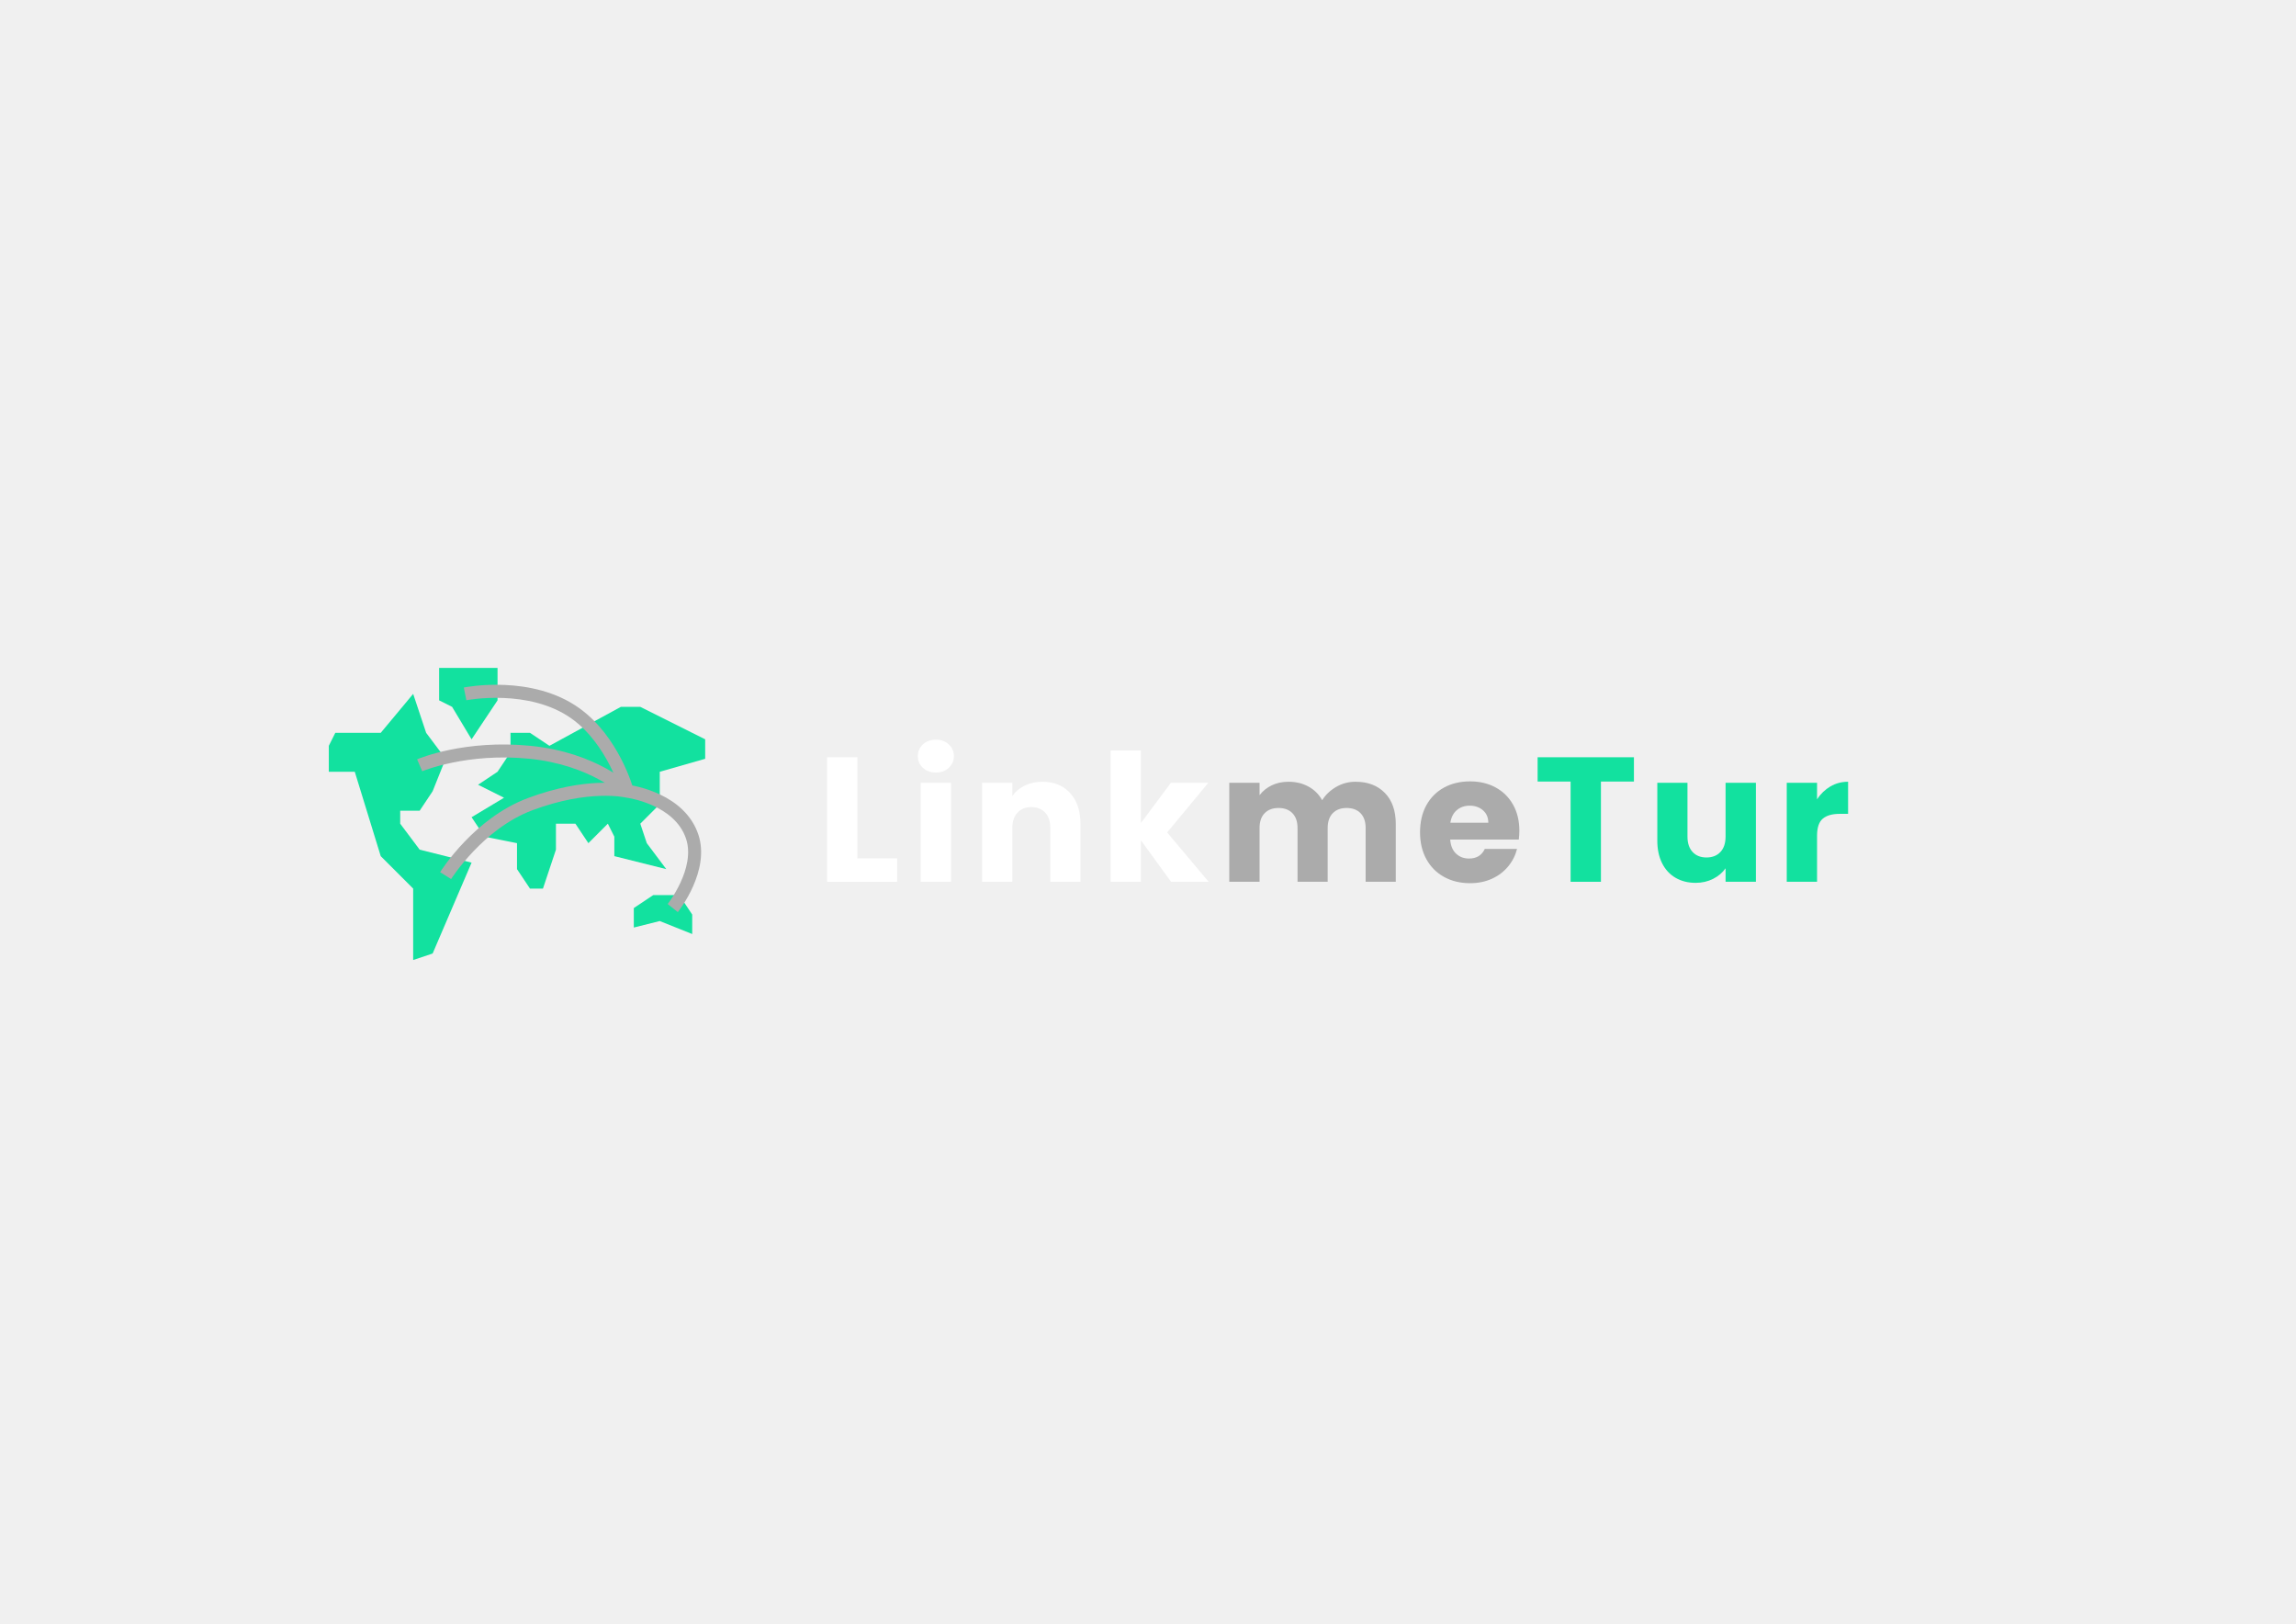
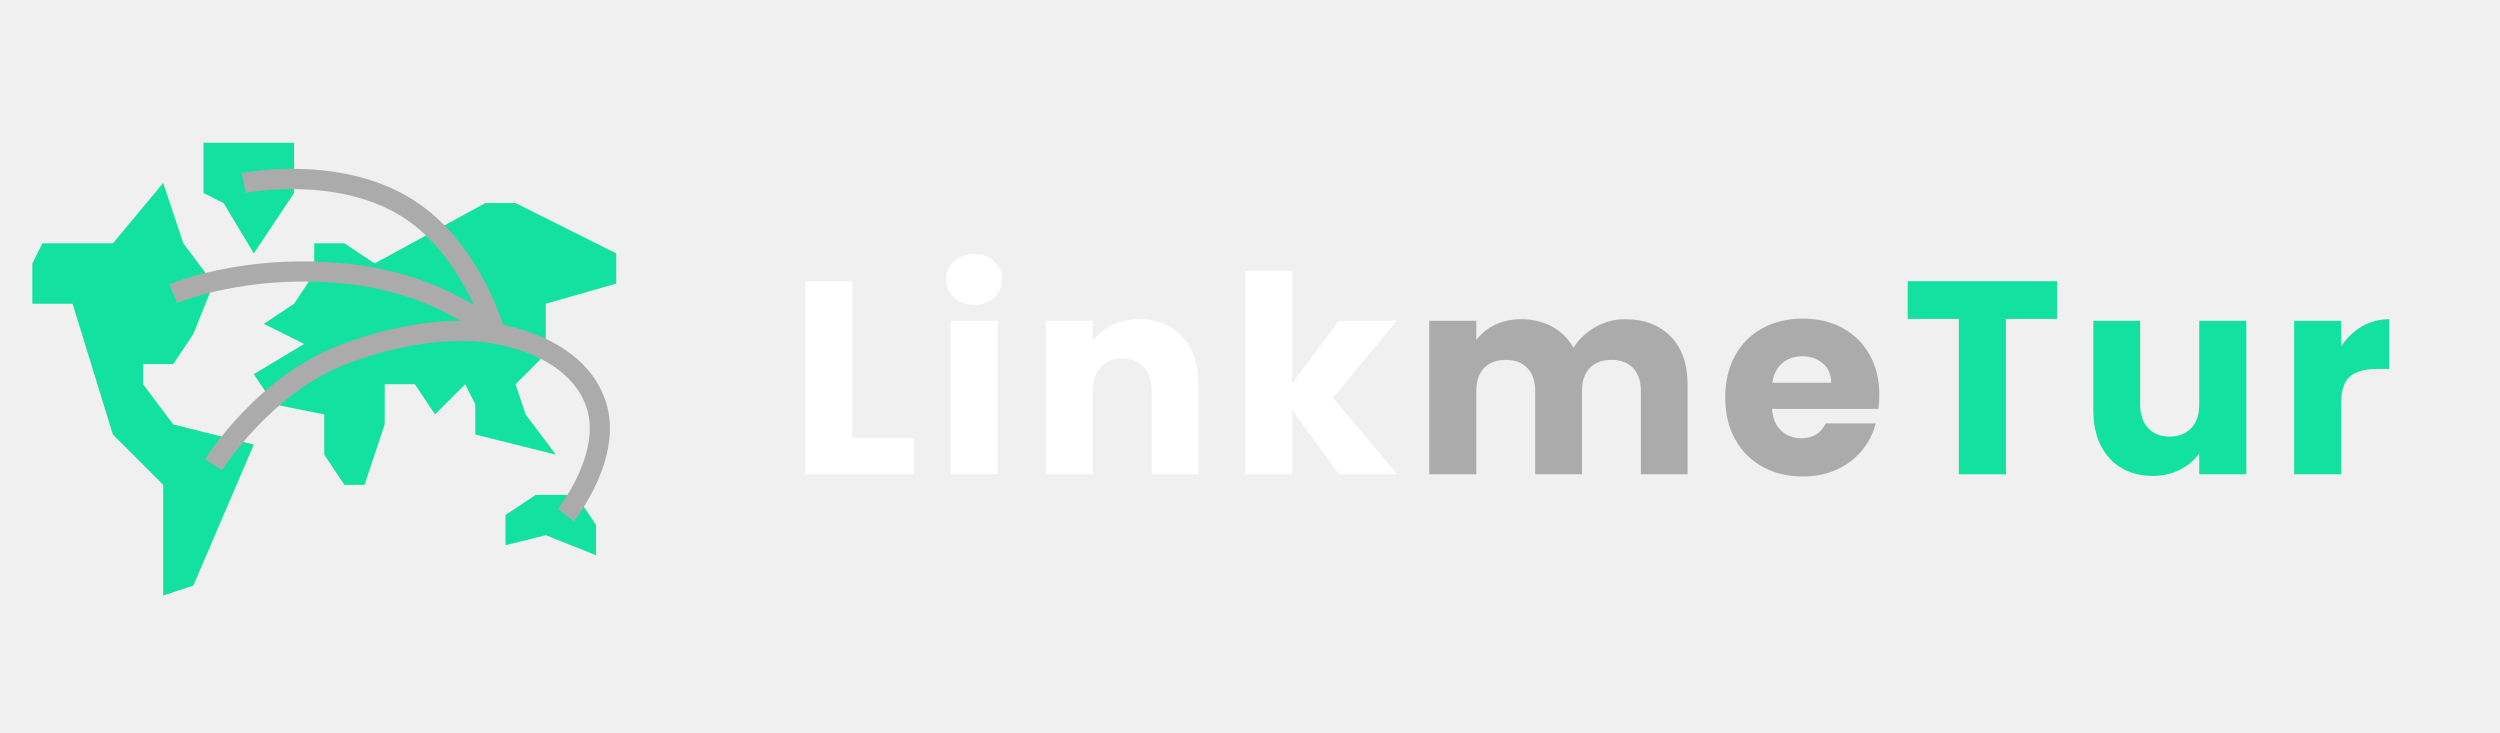
- <svg xmlns="http://www.w3.org/2000/svg" xml:space="preserve" width="3508px" height="2480px" version="1.1" shape-rendering="geometricPrecision" text-rendering="geometricPrecision" image-rendering="optimizeQuality" fill-rule="evenodd" clip-rule="evenodd" viewBox="0 0 3508 2480.4">
-   <g id="Camada_x0020_1">
-     <g id="_2231140417984">
-       <path fill="#12E19F" fill-rule="nonzero" d="M512.1 1119.66l69.42 0 49.57 -59.5 19.84 59.5 29.75 39.67 -19.84 49.57 -19.83 29.75 -29.74 0 0 19.84 29.74 39.67 79.34 19.83 -59.51 138.83 -29.75 9.92 0 -109.09 -49.57 -49.58 -39.67 -128.91 -39.67 0 0 -39.67 9.92 -19.83zm0 0z" />
-       <path fill="#12E19F" fill-rule="nonzero" d="M779.84 1149.41l-19.83 29.75 -29.75 19.83 39.66 19.83 -49.57 29.75 19.83 29.75 49.58 9.92 0 39.67 19.83 29.74 19.83 0 19.84 -59.49 0 -39.67 29.75 0 19.83 29.75 29.74 -29.75 9.92 19.83 0 29.75 79.34 19.84 -29.75 -39.67 -9.92 -29.75 29.75 -29.75 0 -49.58 69.41 -19.83 0 -29.75 -99.16 -49.59 -29.75 0 -109.08 59.5 -29.75 -19.83 -29.75 0 0 29.75zm0 0z" />
-       <path fill="#12E19F" fill-rule="nonzero" d="M968.25 1417.15l0 -29.75 29.75 -19.83 39.67 0 19.84 29.75 0 29.75 -49.59 -19.84 -39.67 9.92zm0 0z" />
-       <path fill="#12E19F" fill-rule="nonzero" d="M700.51 1020.5l59.5 0 0 49.57 -39.66 59.51 -29.75 -49.59 -19.84 -9.92 0 -49.57 29.75 0zm0 0z" />
-       <path fill="#ABABAB" fill-rule="nonzero" d="M948.78 1211.52c-0.21,-0.74 -21.01,-74.6 -75.53,-113.54 -65.17,-46.53 -159.93,-28.28 -160.88,-28.1l-3.9 -19.44c4.22,-0.84 104.2,-20.09 176.29,31.41 60.37,43.11 82.23,121.16 83.14,124.46l-19.12 5.21zm0 0z" />
-       <path fill="#ABABAB" fill-rule="nonzero" d="M951.33 1215.94c-0.47,-0.48 -48.69,-47.26 -142.73,-56.67 -95.13,-9.54 -163.02,18.81 -163.69,19.08l-7.8 -18.22c2.93,-1.26 72.91,-30.63 173.48,-20.59 101.51,10.15 152.63,60.23 154.76,62.36l-14.02 14.04zm0 0z" />
-       <path fill="#ABABAB" fill-rule="nonzero" d="M1035.51 1393.59l-15.51 -12.37c0.43,-0.54 43.06,-54.9 28.09,-99.77 -17.65,-52.95 -90.26,-62.62 -90.98,-62.71l-1.2 -0.21c-0.53,-0.14 -55.89,-13.1 -142.84,19.5 -75.31,28.24 -123.51,104.28 -123.98,105.04l-16.82 -10.5c2.09,-3.35 52.3,-82.54 133.84,-113.12 89.3,-33.48 147.1,-21.9 154.03,-20.31 8.13,1.12 85.9,13.43 106.77,76.04 18.37,55.15 -29.37,115.85 -31.4,118.41zm0 0z" />
-       <g>
-         <g>
-           <g>
-             <path fill="white" d="M1309.91 1311.48l60.74 0 0 35.76 -107.05 0 0 -190.26 46.31 0 0 154.5zm0 0z" />
-           </g>
-         </g>
-       </g>
-       <g>
-         <g>
-           <g>
-             <path fill="white" d="M1429.97 1180.29c-8.16,0 -14.81,-2.39 -19.97,-7.18 -5.14,-4.78 -7.71,-10.68 -7.71,-17.72 0,-7.23 2.57,-13.25 7.71,-18.03 5.16,-4.79 11.81,-7.18 19.97,-7.18 7.94,0 14.48,2.39 19.62,7.18 5.16,4.78 7.75,10.8 7.75,18.03 0,7.04 -2.59,12.94 -7.75,17.72 -5.14,4.79 -11.68,7.18 -19.62,7.18zm23 15.71l0 151.24 -46.31 0 0 -151.24 46.31 0zm0 0z" />
-           </g>
-         </g>
-       </g>
-       <g>
-         <g>
-           <g>
-             <path fill="white" d="M1592.54 1194.41c17.7,0 31.84,5.73 42.4,17.2 10.57,11.46 15.86,27.23 15.86,47.29l0 88.34 -46.08 0 0 -82.11c0,-10.12 -2.62,-17.97 -7.86,-23.57 -5.24,-5.62 -12.29,-8.43 -21.14,-8.43 -8.86,0 -15.91,2.81 -21.14,8.43 -5.24,5.6 -7.86,13.45 -7.86,23.57l0 82.11 -46.31 0 0 -151.24 46.31 0 0 20.09c4.7,-6.69 11.03,-11.96 18.98,-15.83 7.94,-3.89 16.89,-5.85 26.84,-5.85zm0 0z" />
-           </g>
-         </g>
-       </g>
-       <g>
-         <g>
-           <g>
-             <path fill="white" d="M1789.23 1347.24l-46.08 -63.43 0 63.43 -46.31 0 0 -200.55 46.31 0 0 110.85 45.82 -61.54 57.17 0 -62.87 75.89 63.4 75.35 -57.44 0zm0 0z" />
-           </g>
-         </g>
-       </g>
-       <g>
-         <g>
-           <g>
-             <path fill="#ABABAB" d="M2071.13 1194.41c18.77,0 33.72,5.69 44.83,17.08 11.11,11.37 16.67,27.17 16.67,47.41l0 88.34 -46.05 0 0 -82.11c0,-9.77 -2.58,-17.31 -7.74,-22.63 -5.15,-5.33 -12.23,-8.01 -21.26,-8.01 -9.03,0 -16.13,2.68 -21.29,8.01 -5.15,5.32 -7.71,12.86 -7.71,22.63l0 82.11 -46.08 0 0 -82.11c0,-9.77 -2.58,-17.31 -7.75,-22.63 -5.14,-5.33 -12.22,-8.01 -21.26,-8.01 -9.03,0 -16.13,2.68 -21.29,8.01 -5.14,5.32 -7.71,12.86 -7.71,22.63l0 82.11 -46.31 0 0 -151.24 46.31 0 0 18.98c4.71,-6.32 10.86,-11.33 18.45,-15.03 7.59,-3.69 16.17,-5.54 25.74,-5.54 11.39,0 21.54,2.45 30.48,7.33 8.96,4.85 15.95,11.8 20.99,20.84 5.24,-8.3 12.38,-15.07 21.41,-20.31 9.04,-5.24 18.89,-7.86 29.57,-7.86zm0 0z" />
-           </g>
-         </g>
-       </g>
-       <g>
-         <g>
-           <g>
-             <path fill="#ABABAB" d="M2321.47 1269.19c0,4.33 -0.29,8.85 -0.84,13.55l-104.85 0c0.71,9.4 3.72,16.58 9.04,21.56 5.33,4.97 11.89,7.44 19.66,7.44 11.56,0 19.61,-4.87 24.14,-14.65l49.31 0c-2.53,9.95 -7.09,18.9 -13.7,26.84 -6.58,7.95 -14.84,14.19 -24.79,18.71 -9.92,4.51 -21.03,6.76 -33.33,6.76 -14.8,0 -27.99,-3.16 -39.55,-9.49 -11.57,-6.32 -20.6,-15.36 -27.1,-27.1 -6.51,-11.74 -9.76,-25.47 -9.76,-41.19 0,-15.72 3.2,-29.44 9.61,-41.19 6.42,-11.74 15.42,-20.77 26.98,-27.1 11.56,-6.32 24.84,-9.49 39.82,-9.49 14.63,0 27.64,3.07 39.03,9.22 11.39,6.15 20.28,14.92 26.68,26.31 6.43,11.37 9.65,24.64 9.65,39.82zm-47.45 -12.18c0,-7.95 -2.72,-14.28 -8.13,-18.98 -5.42,-4.71 -12.18,-7.07 -20.31,-7.07 -7.77,0 -14.33,2.27 -19.66,6.8 -5.31,4.51 -8.61,10.92 -9.87,19.25l57.97 0zm0 0z" />
-           </g>
-         </g>
-       </g>
-       <g>
-         <g>
-           <g>
-             <path fill="#12E19F" d="M2496.55 1156.98l0 37.13 -50.41 0 0 153.13 -46.35 0 0 -153.13 -50.41 0 0 -37.13 147.17 0zm0 0z" />
-           </g>
-         </g>
-       </g>
-       <g>
-         <g>
-           <g>
-             <path fill="#12E19F" d="M2682.95 1196l0 151.24 -46.35 0 0 -20.62c-4.69,6.71 -11.05,12.1 -19.1,16.18 -8.05,4.05 -16.95,6.07 -26.68,6.07 -11.57,0 -21.78,-2.56 -30.64,-7.71 -8.86,-5.16 -15.73,-12.61 -20.61,-22.36 -4.86,-9.76 -7.29,-21.23 -7.29,-34.43l0 -88.37 46.09 0 0 82.15c0,10.1 2.62,17.95 7.85,23.57 5.24,5.6 12.27,8.39 21.11,8.39 9.03,0 16.17,-2.79 21.41,-8.39 5.24,-5.62 7.86,-13.47 7.86,-23.57l0 -82.15 46.35 0zm0 0z" />
-           </g>
-         </g>
-       </g>
-       <g>
-         <g>
-           <g>
-             <path fill="#12E19F" d="M2776.39 1221.21c5.44,-8.29 12.23,-14.84 20.35,-19.63 8.12,-4.78 17.16,-7.17 27.1,-7.17l0 49.04 -12.75 0c-11.57,0 -20.25,2.49 -26.04,7.44 -5.77,4.97 -8.66,13.69 -8.66,26.16l0 70.19 -46.31 0 0 -151.24 46.31 0 0 25.21zm0 0z" />
-           </g>
-         </g>
-       </g>
-     </g>
-   </g>
+ <svg xmlns="http://www.w3.org/2000/svg" width="1024" zoomAndPan="magnify" viewBox="0 0 768 225" height="300" preserveAspectRatio="xMidYMid meet" version="1.0">
+   <path fill="#12e19f" d="M 13.023 74.754 L 34.676 74.754 L 50.137 56.203 L 56.324 74.754 L 65.602 87.121 L 59.414 102.574 L 53.23 111.848 L 43.953 111.848 L 43.953 118.031 L 53.23 130.398 L 77.973 136.582 L 59.414 179.859 L 50.137 182.953 L 50.137 148.945 L 34.676 133.488 L 22.305 93.301 L 9.93 93.301 L 9.93 80.934 Z M 13.023 74.754 Z M 13.023 74.754 " fill-opacity="1" fill-rule="nonzero" />
+   <path fill="#12e19f" d="M 96.527 84.027 L 90.344 93.301 L 81.062 99.484 L 93.434 105.664 L 77.973 114.941 L 84.156 124.215 L 99.621 127.305 L 99.621 139.672 L 105.805 148.945 L 111.988 148.945 L 118.176 130.398 L 118.176 118.031 L 127.457 118.031 L 133.641 127.305 L 142.914 118.031 L 146.012 124.215 L 146.012 133.488 L 170.754 139.672 L 161.477 127.305 L 158.383 118.031 L 167.66 108.758 L 167.66 93.301 L 189.309 87.121 L 189.309 77.844 L 158.383 62.387 L 149.105 62.387 L 115.082 80.934 L 105.805 74.754 L 96.527 74.754 Z M 96.527 84.027 Z M 96.527 84.027 " fill-opacity="1" fill-rule="nonzero" />
+   <path fill="#12e19f" d="M 155.289 167.492 L 155.289 158.219 L 164.566 152.039 L 176.938 152.039 L 183.125 161.312 L 183.125 170.586 L 167.66 164.402 Z M 155.289 167.492 Z M 155.289 167.492 " fill-opacity="1" fill-rule="nonzero" />
+   <path fill="#12e19f" d="M 71.785 43.84 L 90.344 43.84 L 90.344 59.293 L 77.973 77.844 L 68.695 62.387 L 62.508 59.293 L 62.508 43.84 Z M 71.785 43.84 Z M 71.785 43.84 " fill-opacity="1" fill-rule="nonzero" />
+   <path fill="#ababab" d="M 149.215 103.391 C 149.148 103.16 142.664 80.133 125.66 67.992 C 105.336 53.488 75.781 59.18 75.484 59.234 L 74.27 53.172 C 75.586 52.91 106.766 46.91 129.25 62.965 C 148.078 76.406 154.895 100.738 155.18 101.766 Z M 149.215 103.391 Z M 149.215 103.391 " fill-opacity="1" fill-rule="nonzero" />
+   <path fill="#ababab" d="M 150.012 104.766 C 149.863 104.617 134.824 90.035 105.496 87.102 C 75.828 84.125 54.652 92.965 54.445 93.051 L 52.012 87.367 C 52.926 86.977 74.75 77.82 106.117 80.949 C 137.777 84.113 153.719 99.727 154.383 100.391 Z M 150.012 104.766 Z M 150.012 104.766 " fill-opacity="1" fill-rule="nonzero" />
+   <path fill="#ababab" d="M 176.266 160.148 L 171.43 156.293 C 171.562 156.125 184.855 139.176 180.188 125.191 C 174.684 108.684 152.039 105.668 151.812 105.641 L 151.441 105.574 C 151.273 105.531 134.008 101.492 106.891 111.652 C 83.402 120.457 68.371 144.164 68.223 144.398 L 62.977 141.125 C 63.629 140.082 79.289 115.395 104.719 105.863 C 132.57 95.426 150.598 99.035 152.758 99.531 C 155.293 99.879 179.551 103.719 186.059 123.234 C 191.789 140.43 176.898 159.352 176.266 160.148 Z M 176.266 160.148 Z M 176.266 160.148 " fill-opacity="1" fill-rule="nonzero" />
+   <path fill="#ffffff" d="M 261.844 134.551 L 280.789 134.551 L 280.789 145.699 L 247.402 145.699 L 247.402 86.387 L 261.844 86.387 Z M 261.844 134.551 Z M 261.844 134.551 " fill-opacity="1" fill-rule="evenodd" />
+   <path fill="#ffffff" d="M 299.289 93.652 C 296.742 93.652 294.668 92.91 293.062 91.414 C 291.457 89.926 290.656 88.086 290.656 85.891 C 290.656 83.637 291.457 81.762 293.062 80.27 C 294.668 78.777 296.742 78.031 299.289 78.031 C 301.766 78.031 303.805 78.777 305.406 80.27 C 307.016 81.762 307.824 83.637 307.824 85.891 C 307.824 88.086 307.016 89.926 305.406 91.414 C 303.805 92.91 301.766 93.652 299.289 93.652 Z M 306.461 98.551 L 306.461 145.699 L 292.02 145.699 L 292.02 98.551 Z M 306.461 98.551 Z M 306.461 98.551 " fill-opacity="1" fill-rule="evenodd" />
+   <path fill="#ffffff" d="M 349.992 98.055 C 355.512 98.055 359.922 99.844 363.215 103.418 C 366.512 106.988 368.16 111.906 368.16 118.16 L 368.16 145.699 L 353.789 145.699 L 353.789 120.102 C 353.789 116.945 352.973 114.5 351.34 112.754 C 349.703 111.004 347.504 110.125 344.746 110.125 C 341.98 110.125 339.781 111.004 338.152 112.754 C 336.52 114.5 335.699 116.945 335.699 120.102 L 335.699 145.699 L 321.258 145.699 L 321.258 98.551 L 335.699 98.551 L 335.699 104.812 C 337.168 102.73 339.141 101.086 341.621 99.879 C 344.098 98.668 346.887 98.055 349.992 98.055 Z M 349.992 98.055 Z M 349.992 98.055 " fill-opacity="1" fill-rule="evenodd" />
+   <path fill="#ffffff" d="M 411.336 145.699 L 396.965 125.926 L 396.965 145.699 L 382.52 145.699 L 382.52 83.18 L 396.965 83.18 L 396.965 117.734 L 411.254 98.551 L 429.082 98.551 L 409.477 122.211 L 429.25 145.699 Z M 411.336 145.699 Z M 411.336 145.699 " fill-opacity="1" fill-rule="evenodd" />
+   <path fill="#ababab" d="M 499.254 98.055 C 505.105 98.055 509.77 99.828 513.234 103.379 C 516.699 106.926 518.434 111.852 518.434 118.16 L 518.434 145.699 L 504.07 145.699 L 504.07 120.102 C 504.07 117.055 503.266 114.707 501.656 113.047 C 500.051 111.387 497.844 110.551 495.027 110.551 C 492.211 110.551 489.996 111.387 488.387 113.047 C 486.781 114.707 485.984 117.055 485.984 120.102 L 485.984 145.699 L 471.609 145.699 L 471.609 120.102 C 471.609 117.055 470.805 114.707 469.195 113.047 C 467.59 111.387 465.383 110.551 462.562 110.551 C 459.746 110.551 457.531 111.387 455.922 113.047 C 454.32 114.707 453.52 117.055 453.52 120.102 L 453.52 145.699 L 439.074 145.699 L 439.074 98.551 L 453.52 98.551 L 453.52 104.469 C 454.988 102.496 456.906 100.938 459.273 99.781 C 461.641 98.633 464.316 98.055 467.301 98.055 C 470.852 98.055 474.02 98.82 476.809 100.34 C 479.602 101.852 481.781 104.02 483.352 106.836 C 484.988 104.25 487.215 102.141 490.031 100.504 C 492.852 98.871 495.922 98.055 499.254 98.055 Z M 499.254 98.055 Z M 499.254 98.055 " fill-opacity="1" fill-rule="evenodd" />
+   <path fill="#ababab" d="M 577.328 121.367 C 577.328 122.719 577.238 124.125 577.066 125.594 L 544.367 125.594 C 544.586 128.523 545.527 130.762 547.184 132.312 C 548.848 133.863 550.895 134.633 553.316 134.633 C 556.922 134.633 559.434 133.113 560.848 130.066 L 576.223 130.066 C 575.434 133.168 574.012 135.957 571.953 138.434 C 569.898 140.91 567.324 142.855 564.219 144.266 C 561.125 145.672 557.66 146.371 553.824 146.371 C 549.211 146.371 545.098 145.387 541.492 143.414 C 537.883 141.445 535.066 138.625 533.039 134.965 C 531.008 131.305 529.996 127.027 529.996 122.125 C 529.996 117.227 530.992 112.949 532.992 109.285 C 534.992 105.625 537.801 102.809 541.406 100.836 C 545.012 98.867 549.152 97.879 553.824 97.879 C 558.387 97.879 562.445 98.836 565.996 100.754 C 569.551 102.668 572.324 105.402 574.32 108.953 C 576.324 112.5 577.328 116.637 577.328 121.367 Z M 562.531 117.57 C 562.531 115.094 561.684 113.117 559.996 111.652 C 558.305 110.184 556.195 109.449 553.66 109.449 C 551.238 109.449 549.191 110.156 547.527 111.57 C 545.871 112.977 544.844 114.973 544.449 117.57 Z M 562.531 117.57 Z M 562.531 117.57 " fill-opacity="1" fill-rule="evenodd" />
+   <path fill="#12e19f" d="M 631.934 86.387 L 631.934 97.961 L 616.211 97.961 L 616.211 145.699 L 601.754 145.699 L 601.754 97.961 L 586.035 97.961 L 586.035 86.387 Z M 631.934 86.387 Z M 631.934 86.387 " fill-opacity="1" fill-rule="evenodd" />
+   <path fill="#12e19f" d="M 690.066 98.551 L 690.066 145.699 L 675.609 145.699 L 675.609 139.27 C 674.148 141.363 672.164 143.043 669.652 144.316 C 667.145 145.578 664.367 146.207 661.332 146.207 C 657.727 146.207 654.539 145.41 651.777 143.805 C 649.016 142.195 646.871 139.871 645.348 136.832 C 643.832 133.789 643.074 130.215 643.074 126.102 L 643.074 98.551 L 657.449 98.551 L 657.449 124.16 C 657.449 127.309 658.266 129.758 659.898 131.508 C 661.531 133.254 663.727 134.125 666.48 134.125 C 669.297 134.125 671.527 133.254 673.16 131.508 C 674.793 129.758 675.609 127.309 675.609 124.16 L 675.609 98.551 Z M 690.066 98.551 Z M 690.066 98.551 " fill-opacity="1" fill-rule="evenodd" />
+   <path fill="#12e19f" d="M 719.207 106.41 C 720.906 103.824 723.023 101.785 725.555 100.289 C 728.086 98.801 730.906 98.055 734.008 98.055 L 734.008 113.344 L 730.031 113.344 C 726.422 113.344 723.715 114.121 721.91 115.664 C 720.109 117.211 719.207 119.93 719.207 123.816 L 719.207 145.699 L 704.766 145.699 L 704.766 98.551 L 719.207 98.551 Z M 719.207 106.41 Z M 719.207 106.41 " fill-opacity="1" fill-rule="evenodd" />
</svg>
